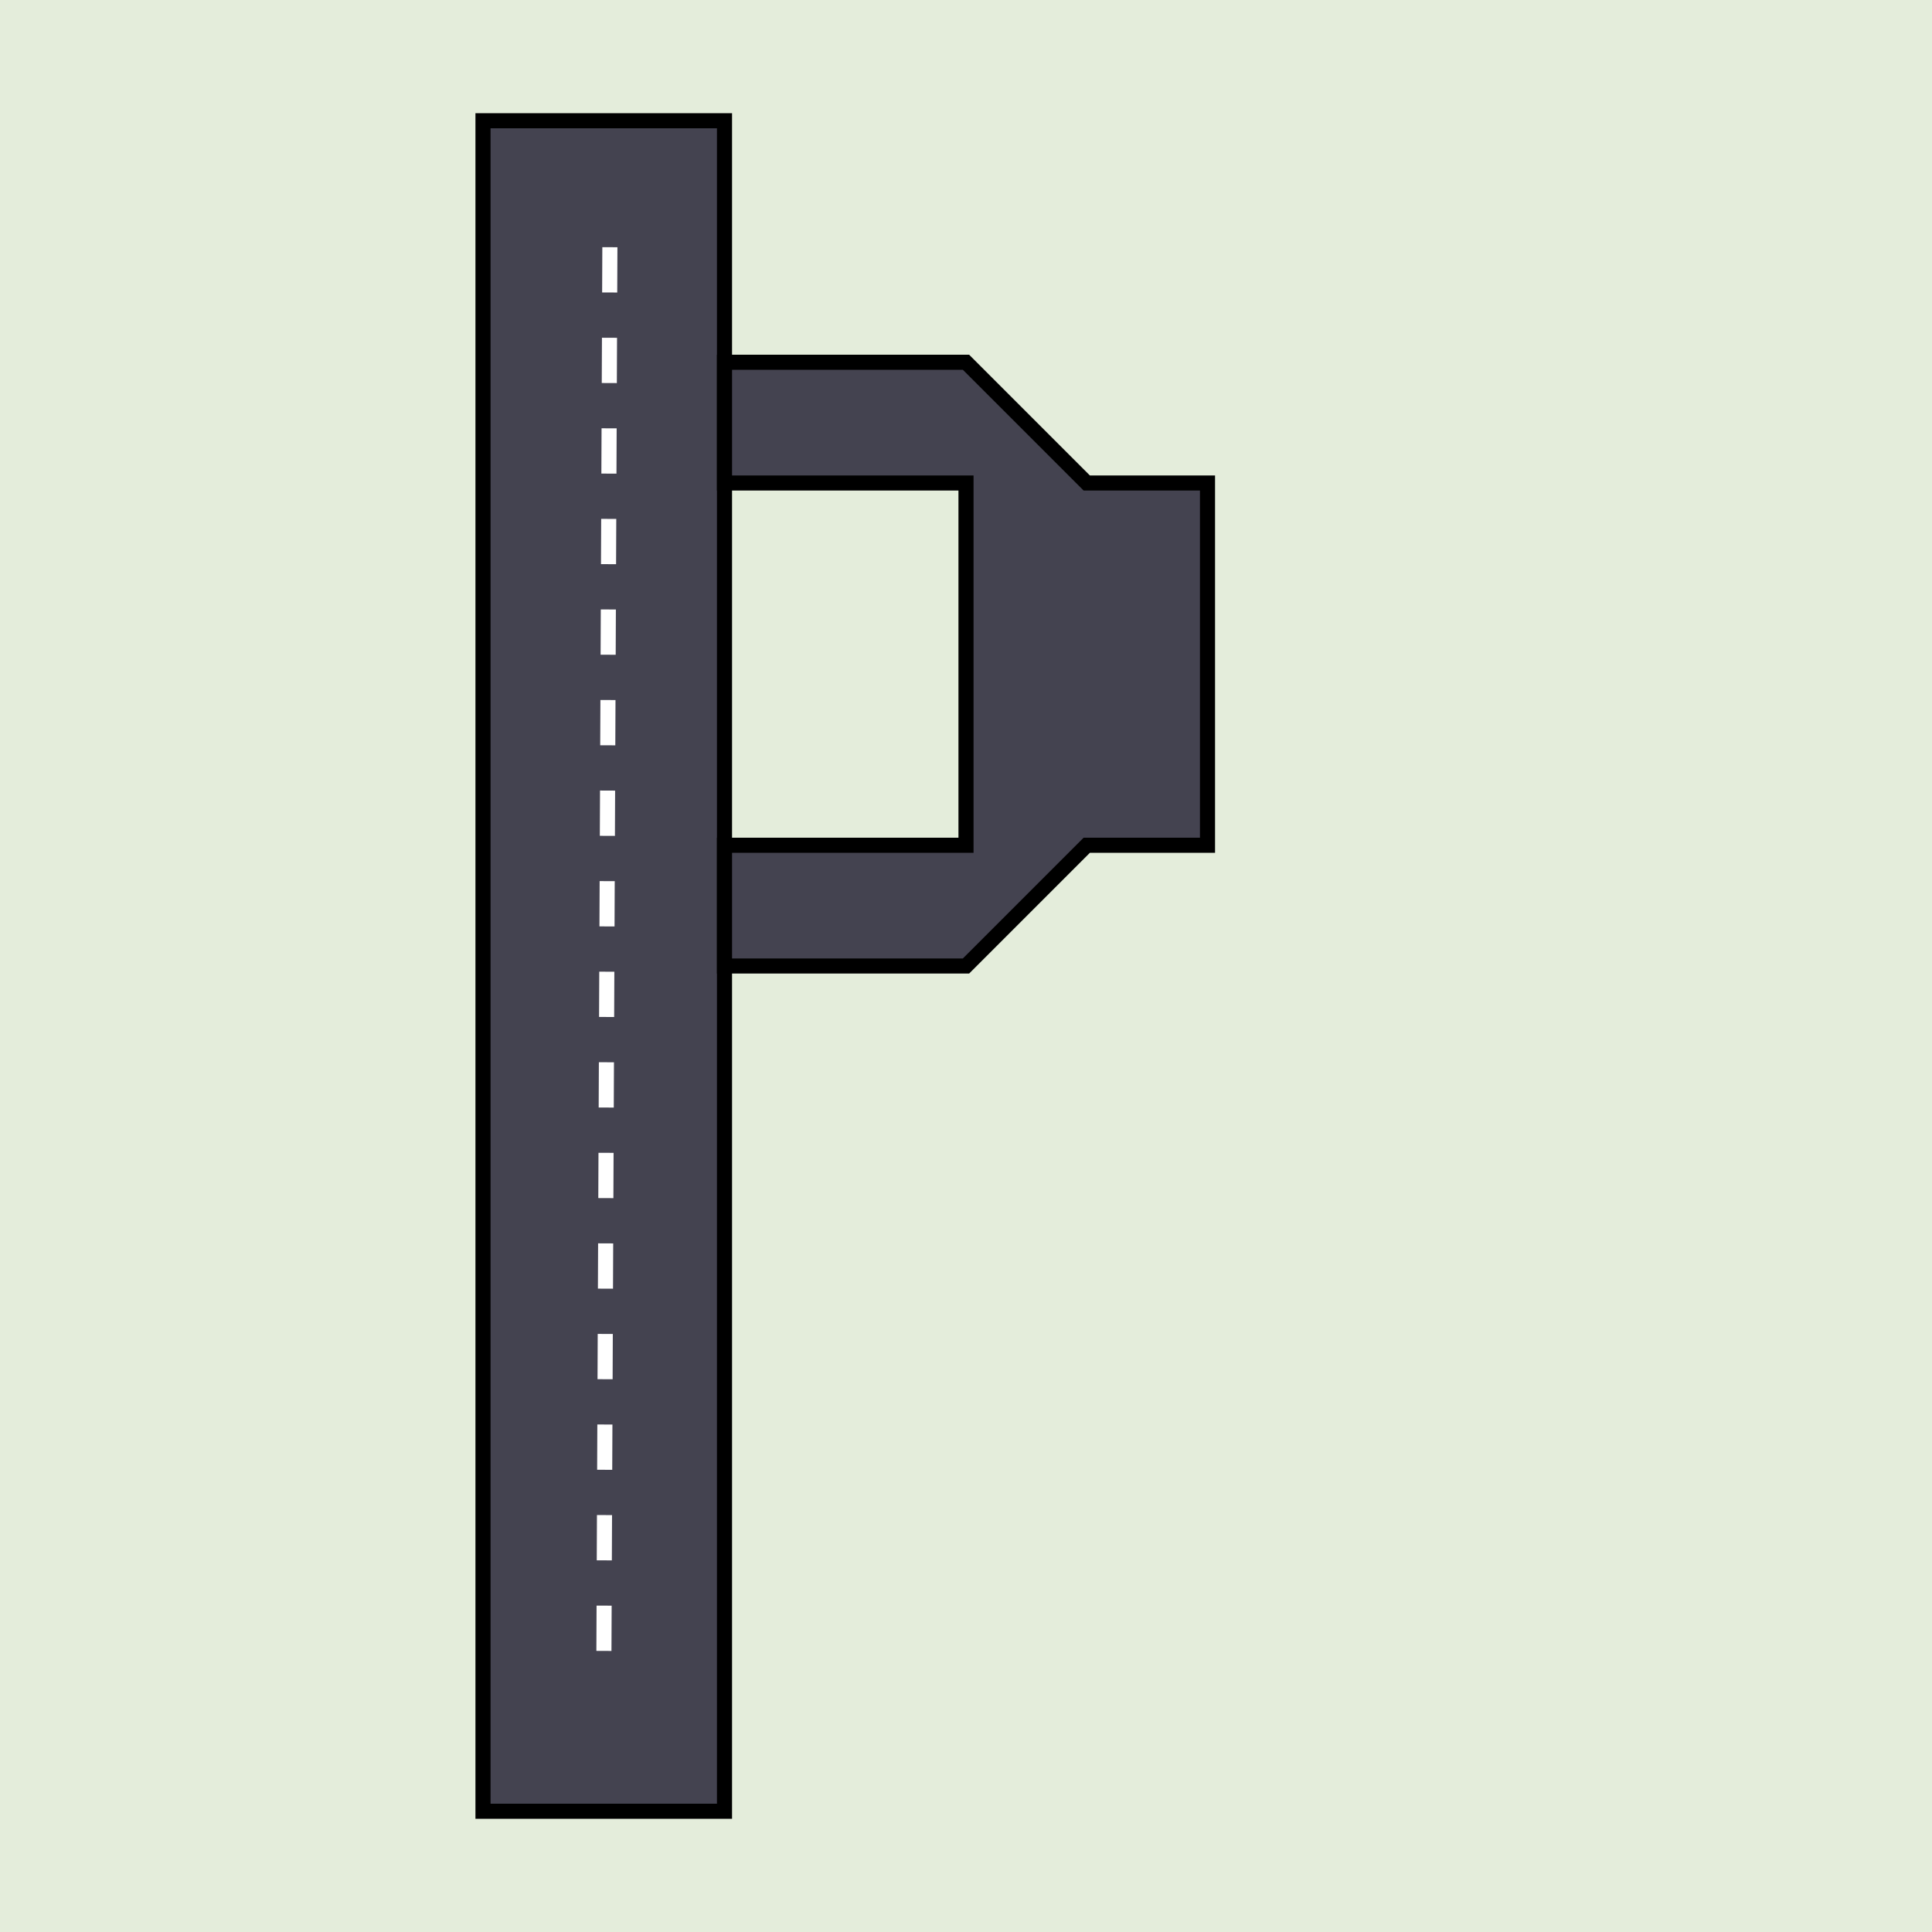
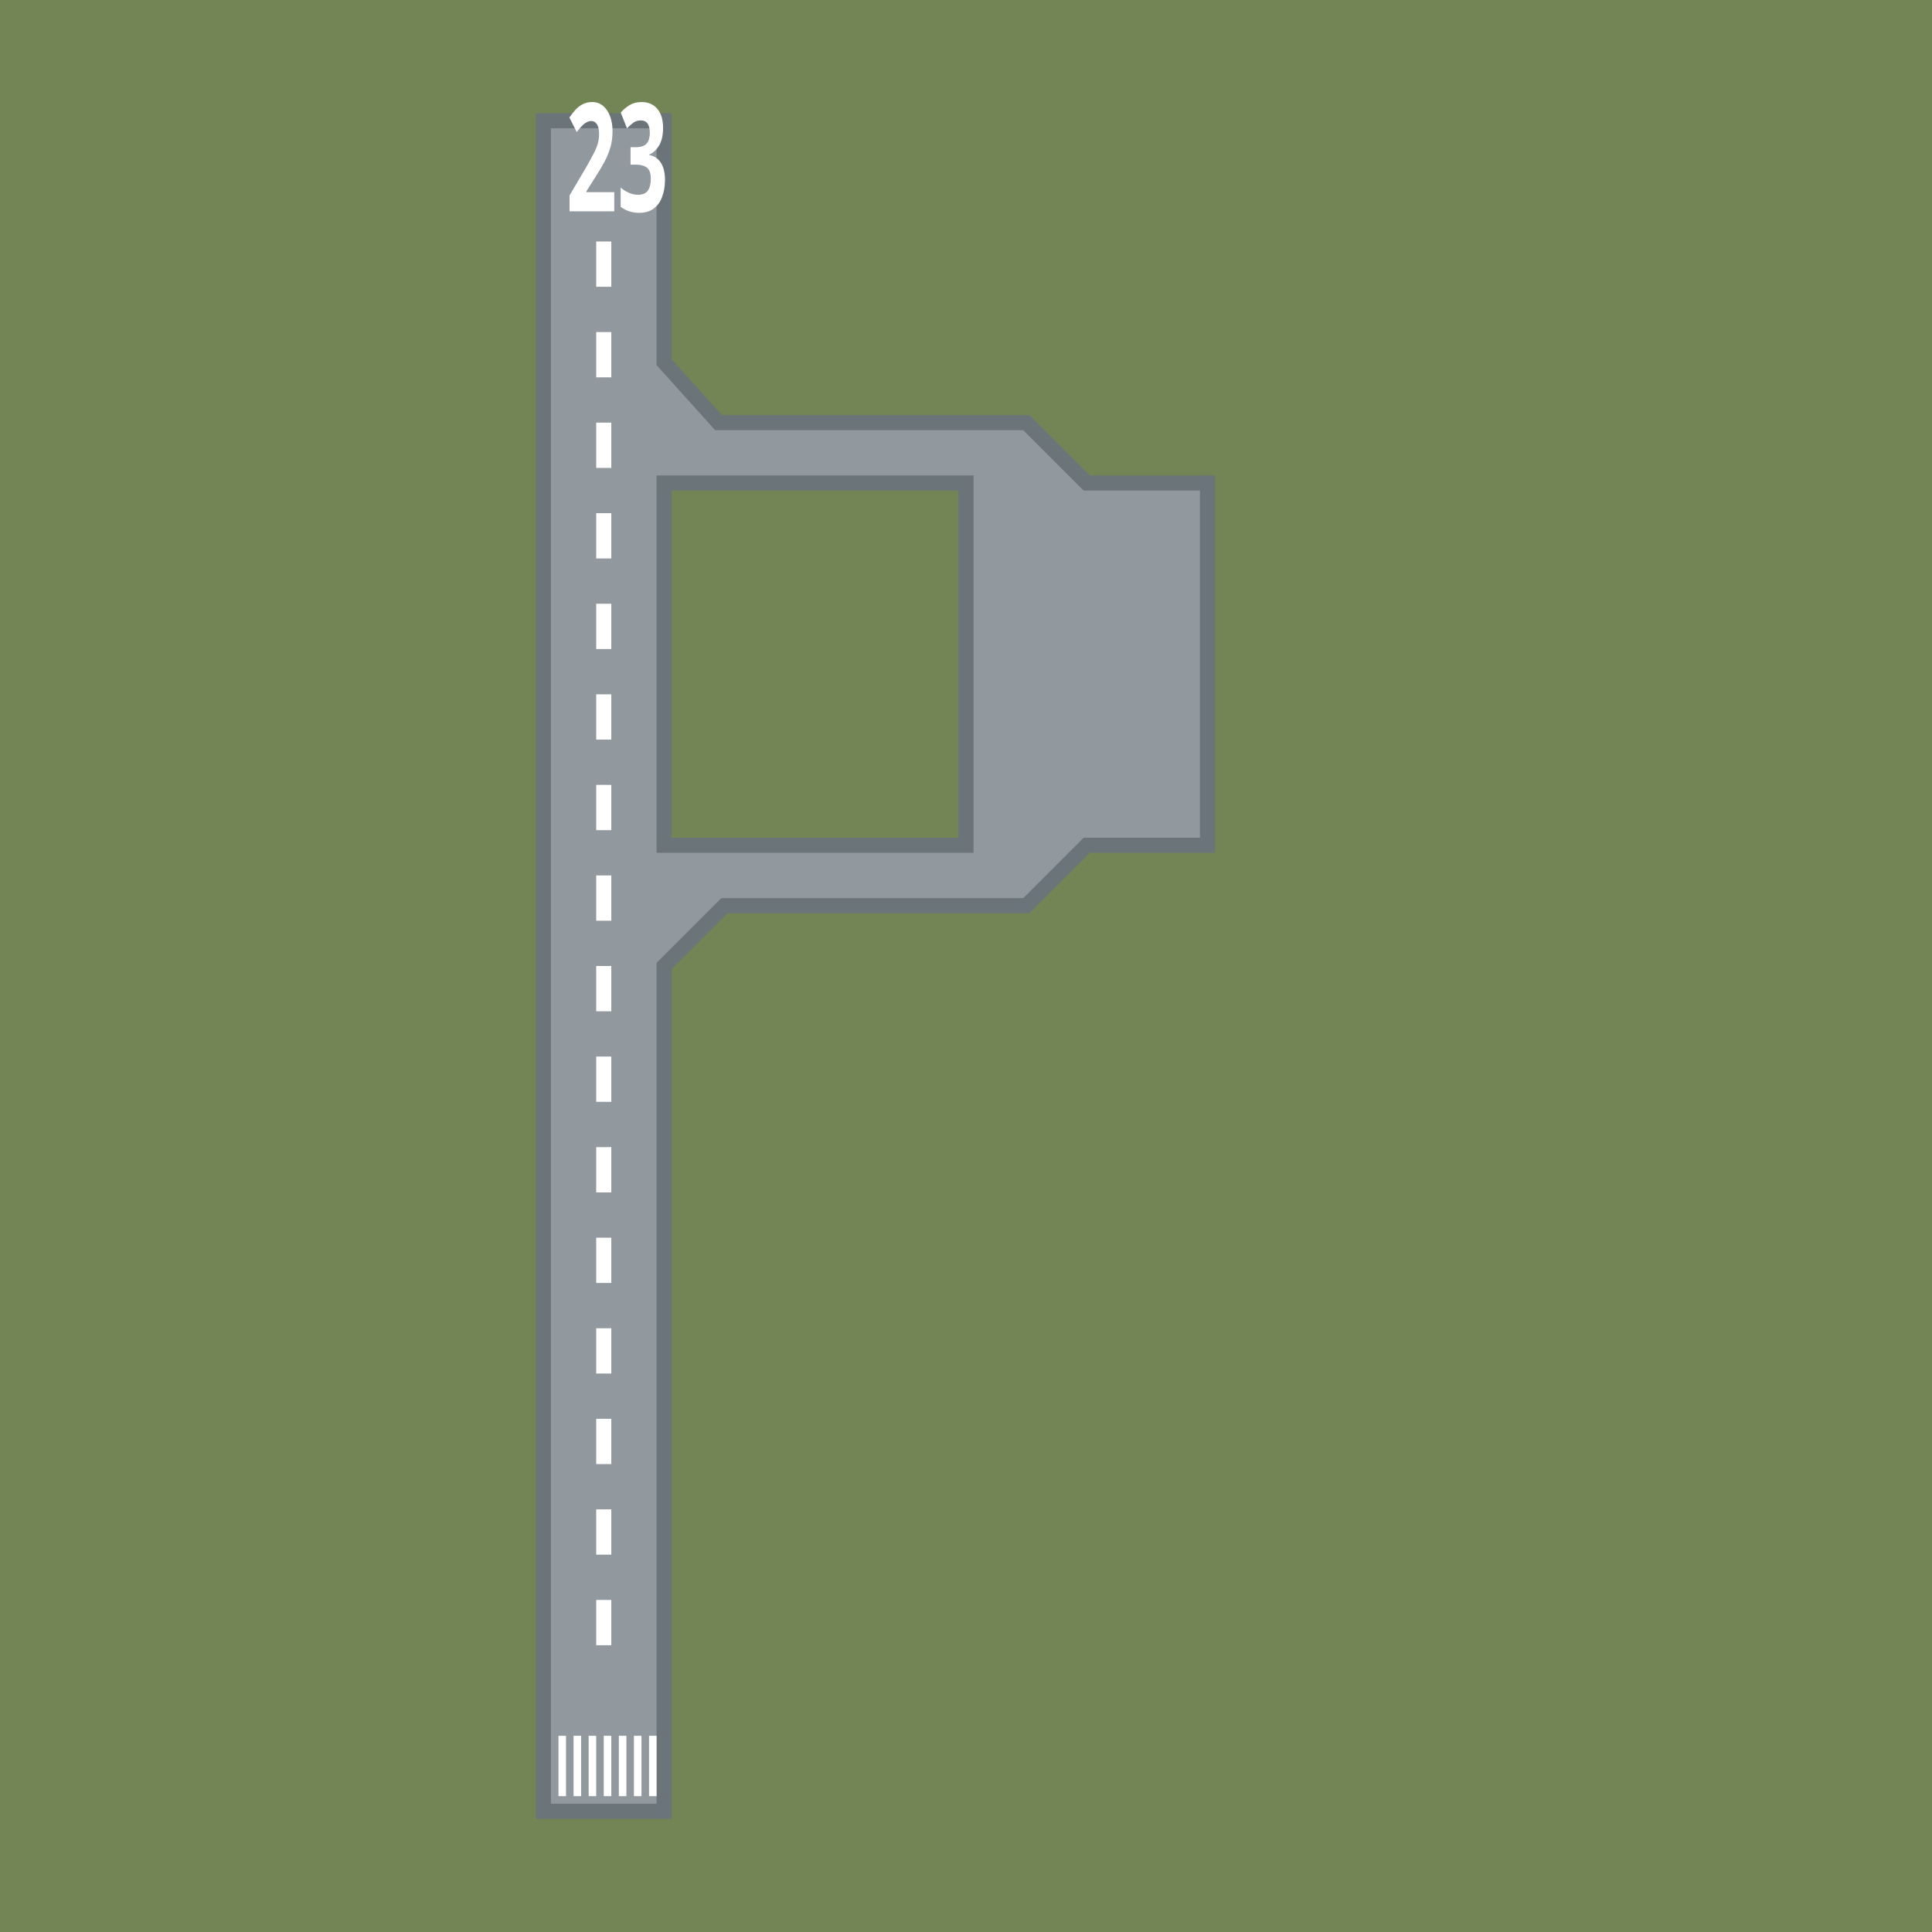
- <svg xmlns="http://www.w3.org/2000/svg" width="128" height="128" id="svg2" version="1.1">
+ <svg xmlns="http://www.w3.org/2000/svg" width="256" height="256" id="svg2" version="1.1">
  <defs id="defs4">
    </defs>
-   <g id="layer1" transform="translate(0,-924.3622)">
-     <rect style="color:#000000;fill:#c5e8a2;fill-opacity:0.266;fill-rule:nonzero;stroke:none;stroke-width:1;marker:none;visibility:visible;display:inline;overflow:visible;enable-background:accumulate" id="rect3786" width="128" height="128" x="0" y="924.362" />
-     <rect style="color:#000000;fill:#444350;fill-opacity:1;fill-rule:nonzero;stroke:#000000;stroke-width:1;stroke-linecap:butt;stroke-linejoin:miter;stroke-miterlimit:4;stroke-opacity:1;stroke-dasharray:none;stroke-dashoffset:0;marker:none;visibility:visible;display:inline;overflow:visible;enable-background:accumulate;opacity:1" id="rect2828" width="16" height="112" x="32" y="8" transform="translate(0,924.3622)" />
-     <path style="fill:none;stroke:#ffffff;stroke-width:1;stroke-linecap:butt;stroke-linejoin:miter;stroke-opacity:1;stroke-miterlimit:4;stroke-dasharray:3,3;stroke-dashoffset:0;marker-start:none" d="M 40.406,16.378 40,112 l 0,0" id="path2830" transform="translate(0,924.3622)" />
-     <path style="fill:#444350;stroke:#000000;stroke-width:1px;stroke-linecap:butt;stroke-linejoin:miter;stroke-opacity:1;fill-opacity:1" d="m 48,24 16,0 8,8 8,0 0,24 -8,0 -8,8 -16,0 0,-8 16,0 0,-24 -16,0 0,-8 z" id="path3788" transform="translate(0,924.3622)" />
+   <g id="layer1" transform="translate(0,-796.3622)">
+     <rect style="color:#000000;fill:#738555;fill-opacity:1;fill-rule:nonzero;stroke:none;stroke-width:1;marker:none;visibility:visible;display:inline;overflow:visible;enable-background:accumulate" id="rect3786" width="256" height="256" x="0" y="796.362" />
+     <path style="color:#000000;fill:#91989e;fill-opacity:1;fill-rule:nonzero;stroke:#6a7479;stroke-width:2;stroke-linecap:butt;stroke-linejoin:miter;stroke-miterlimit:4;stroke-opacity:1;stroke-dasharray:none;stroke-dashoffset:0;marker:none;visibility:visible;display:inline;overflow:visible;enable-background:accumulate" d="m 72,812.362 0,224 16,0 0,-112 8,-8 40,0 8,-8 16,0 0,-48 -16,0 -8,-8 -40.793,0 -7.207,-8 0,-32 -16,0 z m 16,48 40,0 0,48 -40,0 0,-48 z" id="rect2828" />
+     <path style="fill:none;stroke:#ffffff;stroke-width:2;stroke-linecap:butt;stroke-linejoin:miter;stroke-miterlimit:4;stroke-opacity:1;stroke-dasharray:6, 6;stroke-dashoffset:0;marker-start:none" d="m 80,828.362 0,192 0,0" id="path2830" />
+     <rect style="color:#000000;fill:#ffffff;fill-opacity:1;fill-rule:nonzero;stroke:none;stroke-width:1;marker:none;visibility:visible;display:inline;overflow:visible;enable-background:accumulate" id="rect3797" width="1" height="8" x="74" y="1026.362" />
+     <rect y="1026.362" x="76" height="8" width="1" id="rect3799" style="color:#000000;fill:#ffffff;fill-opacity:1;fill-rule:nonzero;stroke:none;stroke-width:1;marker:none;visibility:visible;display:inline;overflow:visible;enable-background:accumulate" />
+     <rect style="color:#000000;fill:#ffffff;fill-opacity:1;fill-rule:nonzero;stroke:none;stroke-width:1;marker:none;visibility:visible;display:inline;overflow:visible;enable-background:accumulate" id="rect3801" width="1" height="8" x="78" y="1026.362" />
+     <rect y="1026.362" x="80" height="8" width="1" id="rect3803" style="color:#000000;fill:#ffffff;fill-opacity:1;fill-rule:nonzero;stroke:none;stroke-width:1;marker:none;visibility:visible;display:inline;overflow:visible;enable-background:accumulate" />
+     <text xml:space="preserve" style="font-size:15.411px;font-style:normal;font-variant:normal;font-weight:bold;font-stretch:normal;text-align:start;line-height:125%;writing-mode:lr-tb;text-anchor:start;fill:#ffffff;fill-opacity:1;stroke:none;font-family:Aharoni;-inkscape-font-specification:Aharoni Bold" x="97.336" y="635.195" id="text3805" transform="scale(0.7705289,1.29781)">
+       <tspan id="tspan3807" x="97.336" y="635.195">23</tspan>
+     </text>
+     <rect y="1026.362" x="82" height="8" width="1" id="rect3803-3" style="color:#000000;fill:#ffffff;fill-opacity:1;fill-rule:nonzero;stroke:none;stroke-width:1;marker:none;visibility:visible;display:inline;overflow:visible;enable-background:accumulate" />
+     <rect y="1026.362" x="84" height="8" width="1" id="rect3803-2" style="color:#000000;fill:#ffffff;fill-opacity:1;fill-rule:nonzero;stroke:none;stroke-width:1;marker:none;visibility:visible;display:inline;overflow:visible;enable-background:accumulate" />
+     <rect y="1026.362" x="86" height="8" width="1" id="rect3803-0" style="color:#000000;fill:#ffffff;fill-opacity:1;fill-rule:nonzero;stroke:none;stroke-width:1;marker:none;visibility:visible;display:inline;overflow:visible;enable-background:accumulate" />
  </g>
</svg>
